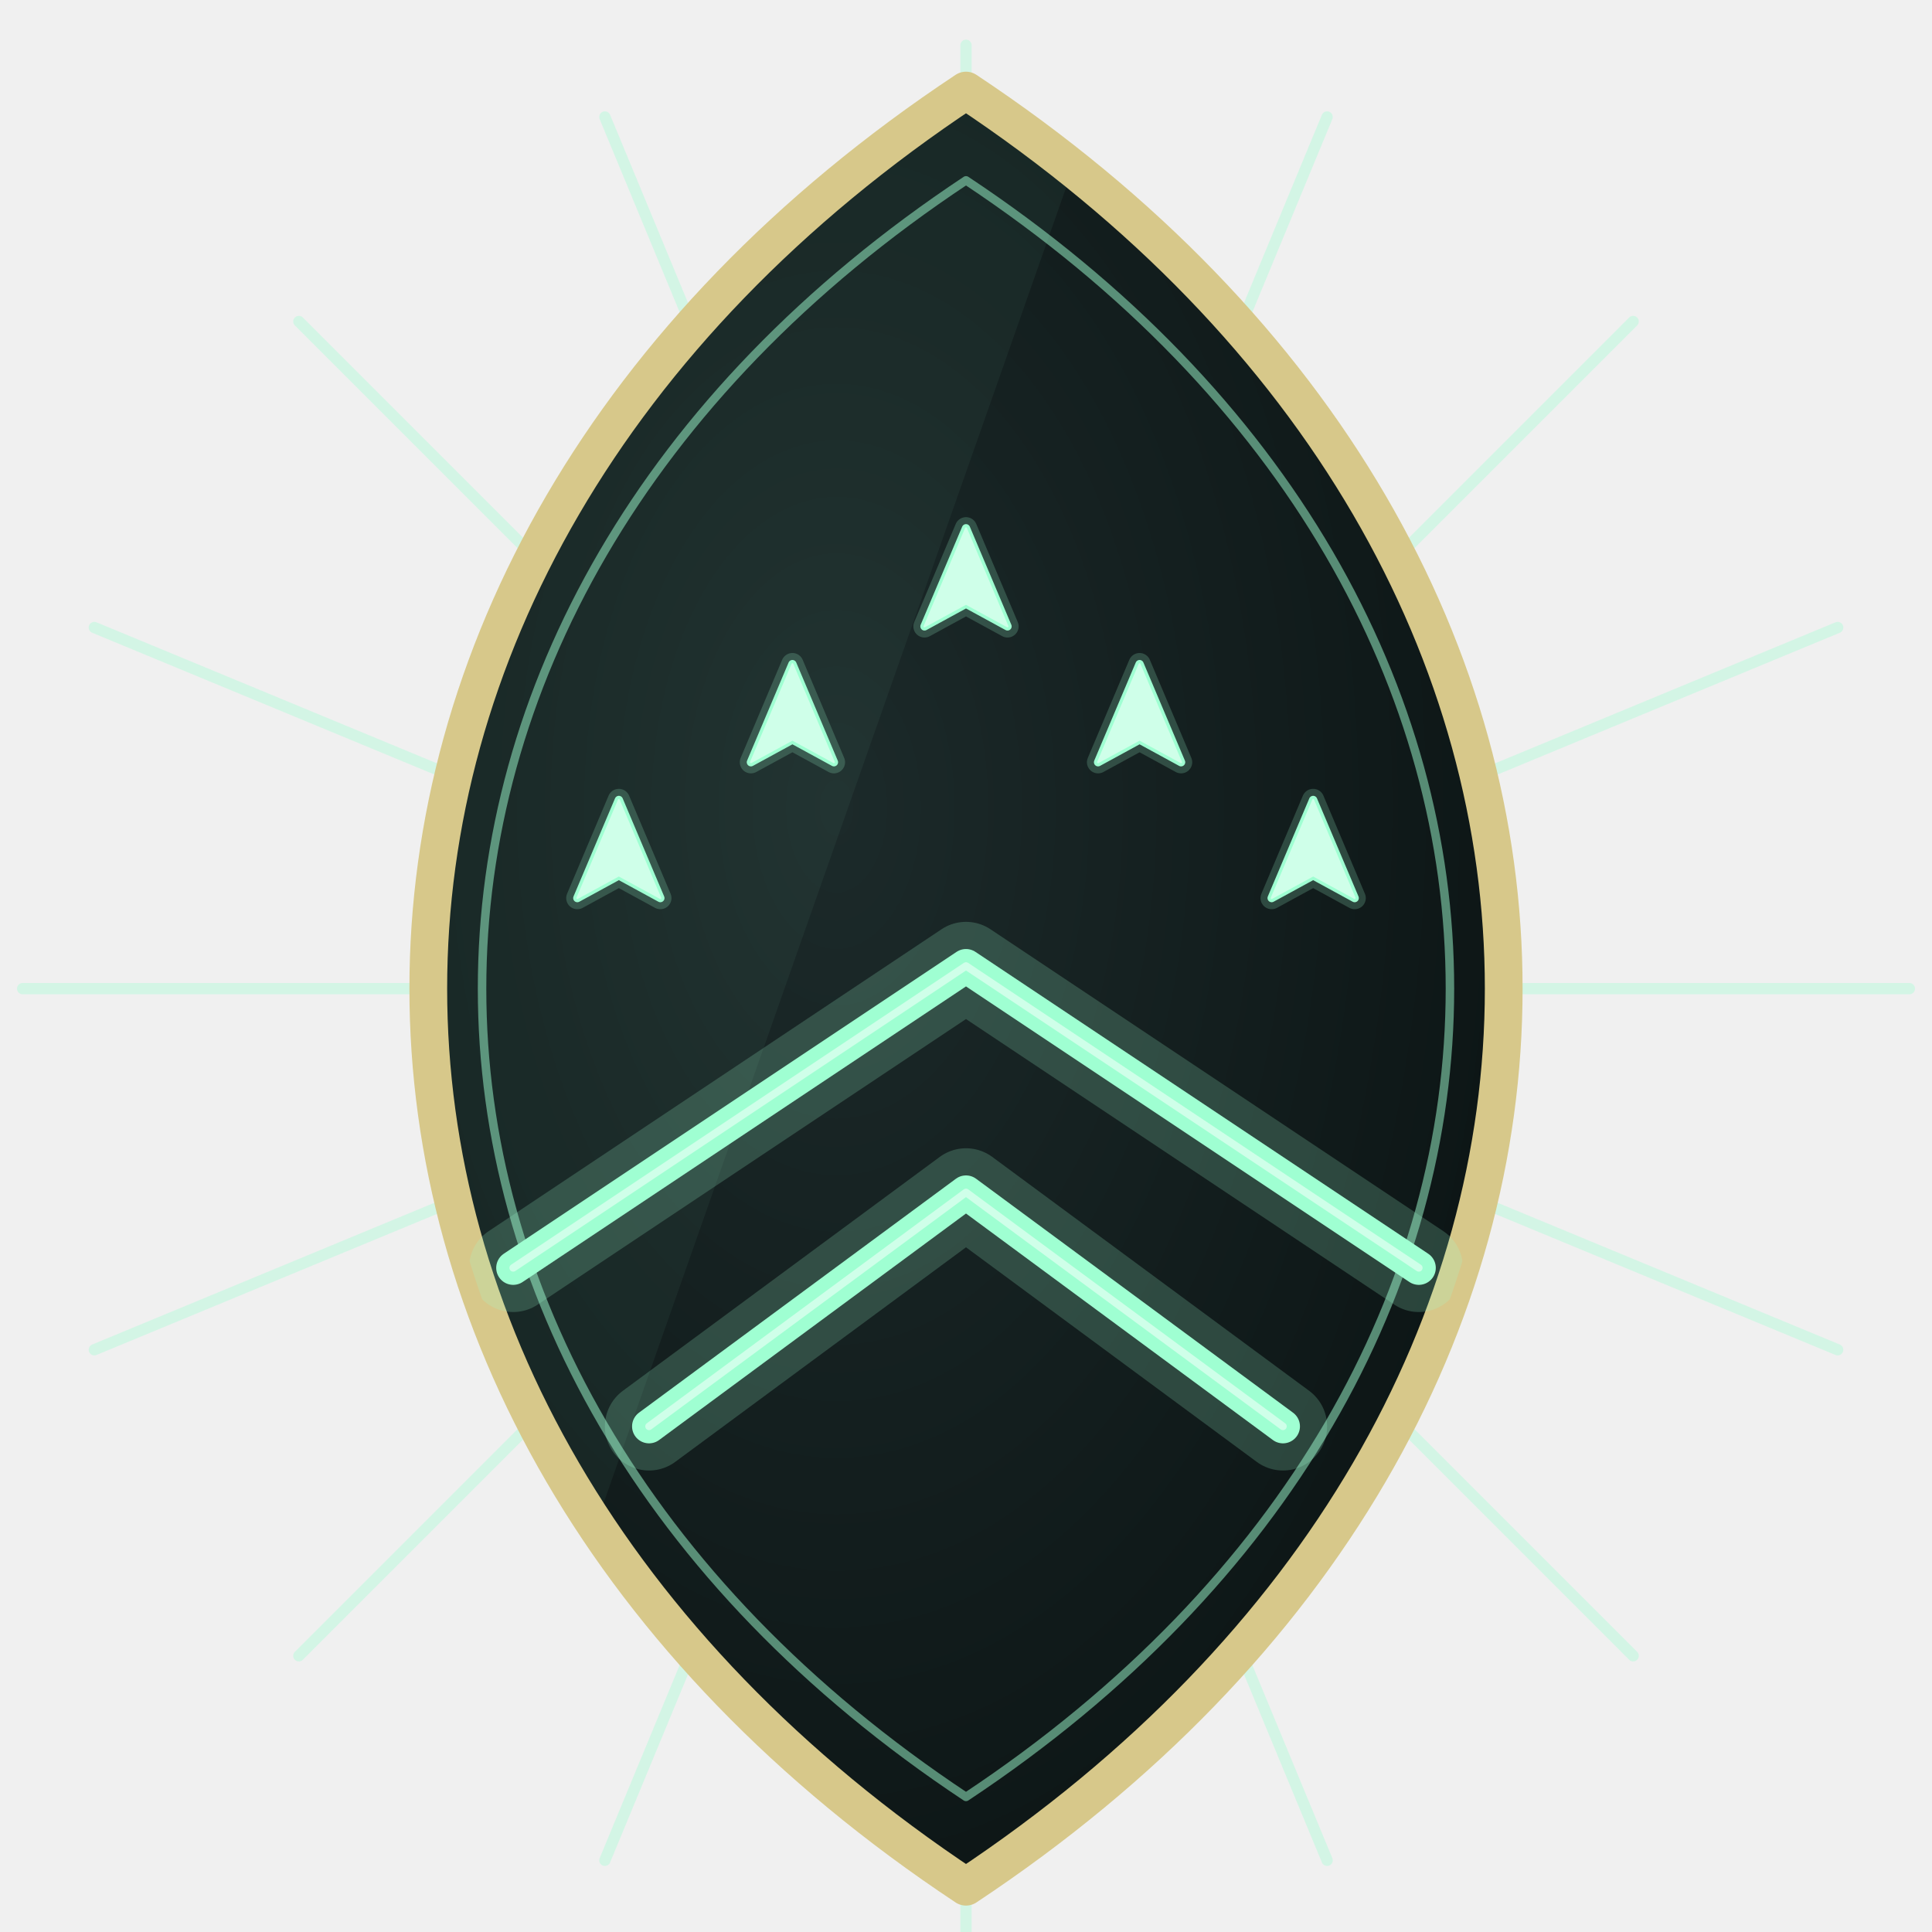
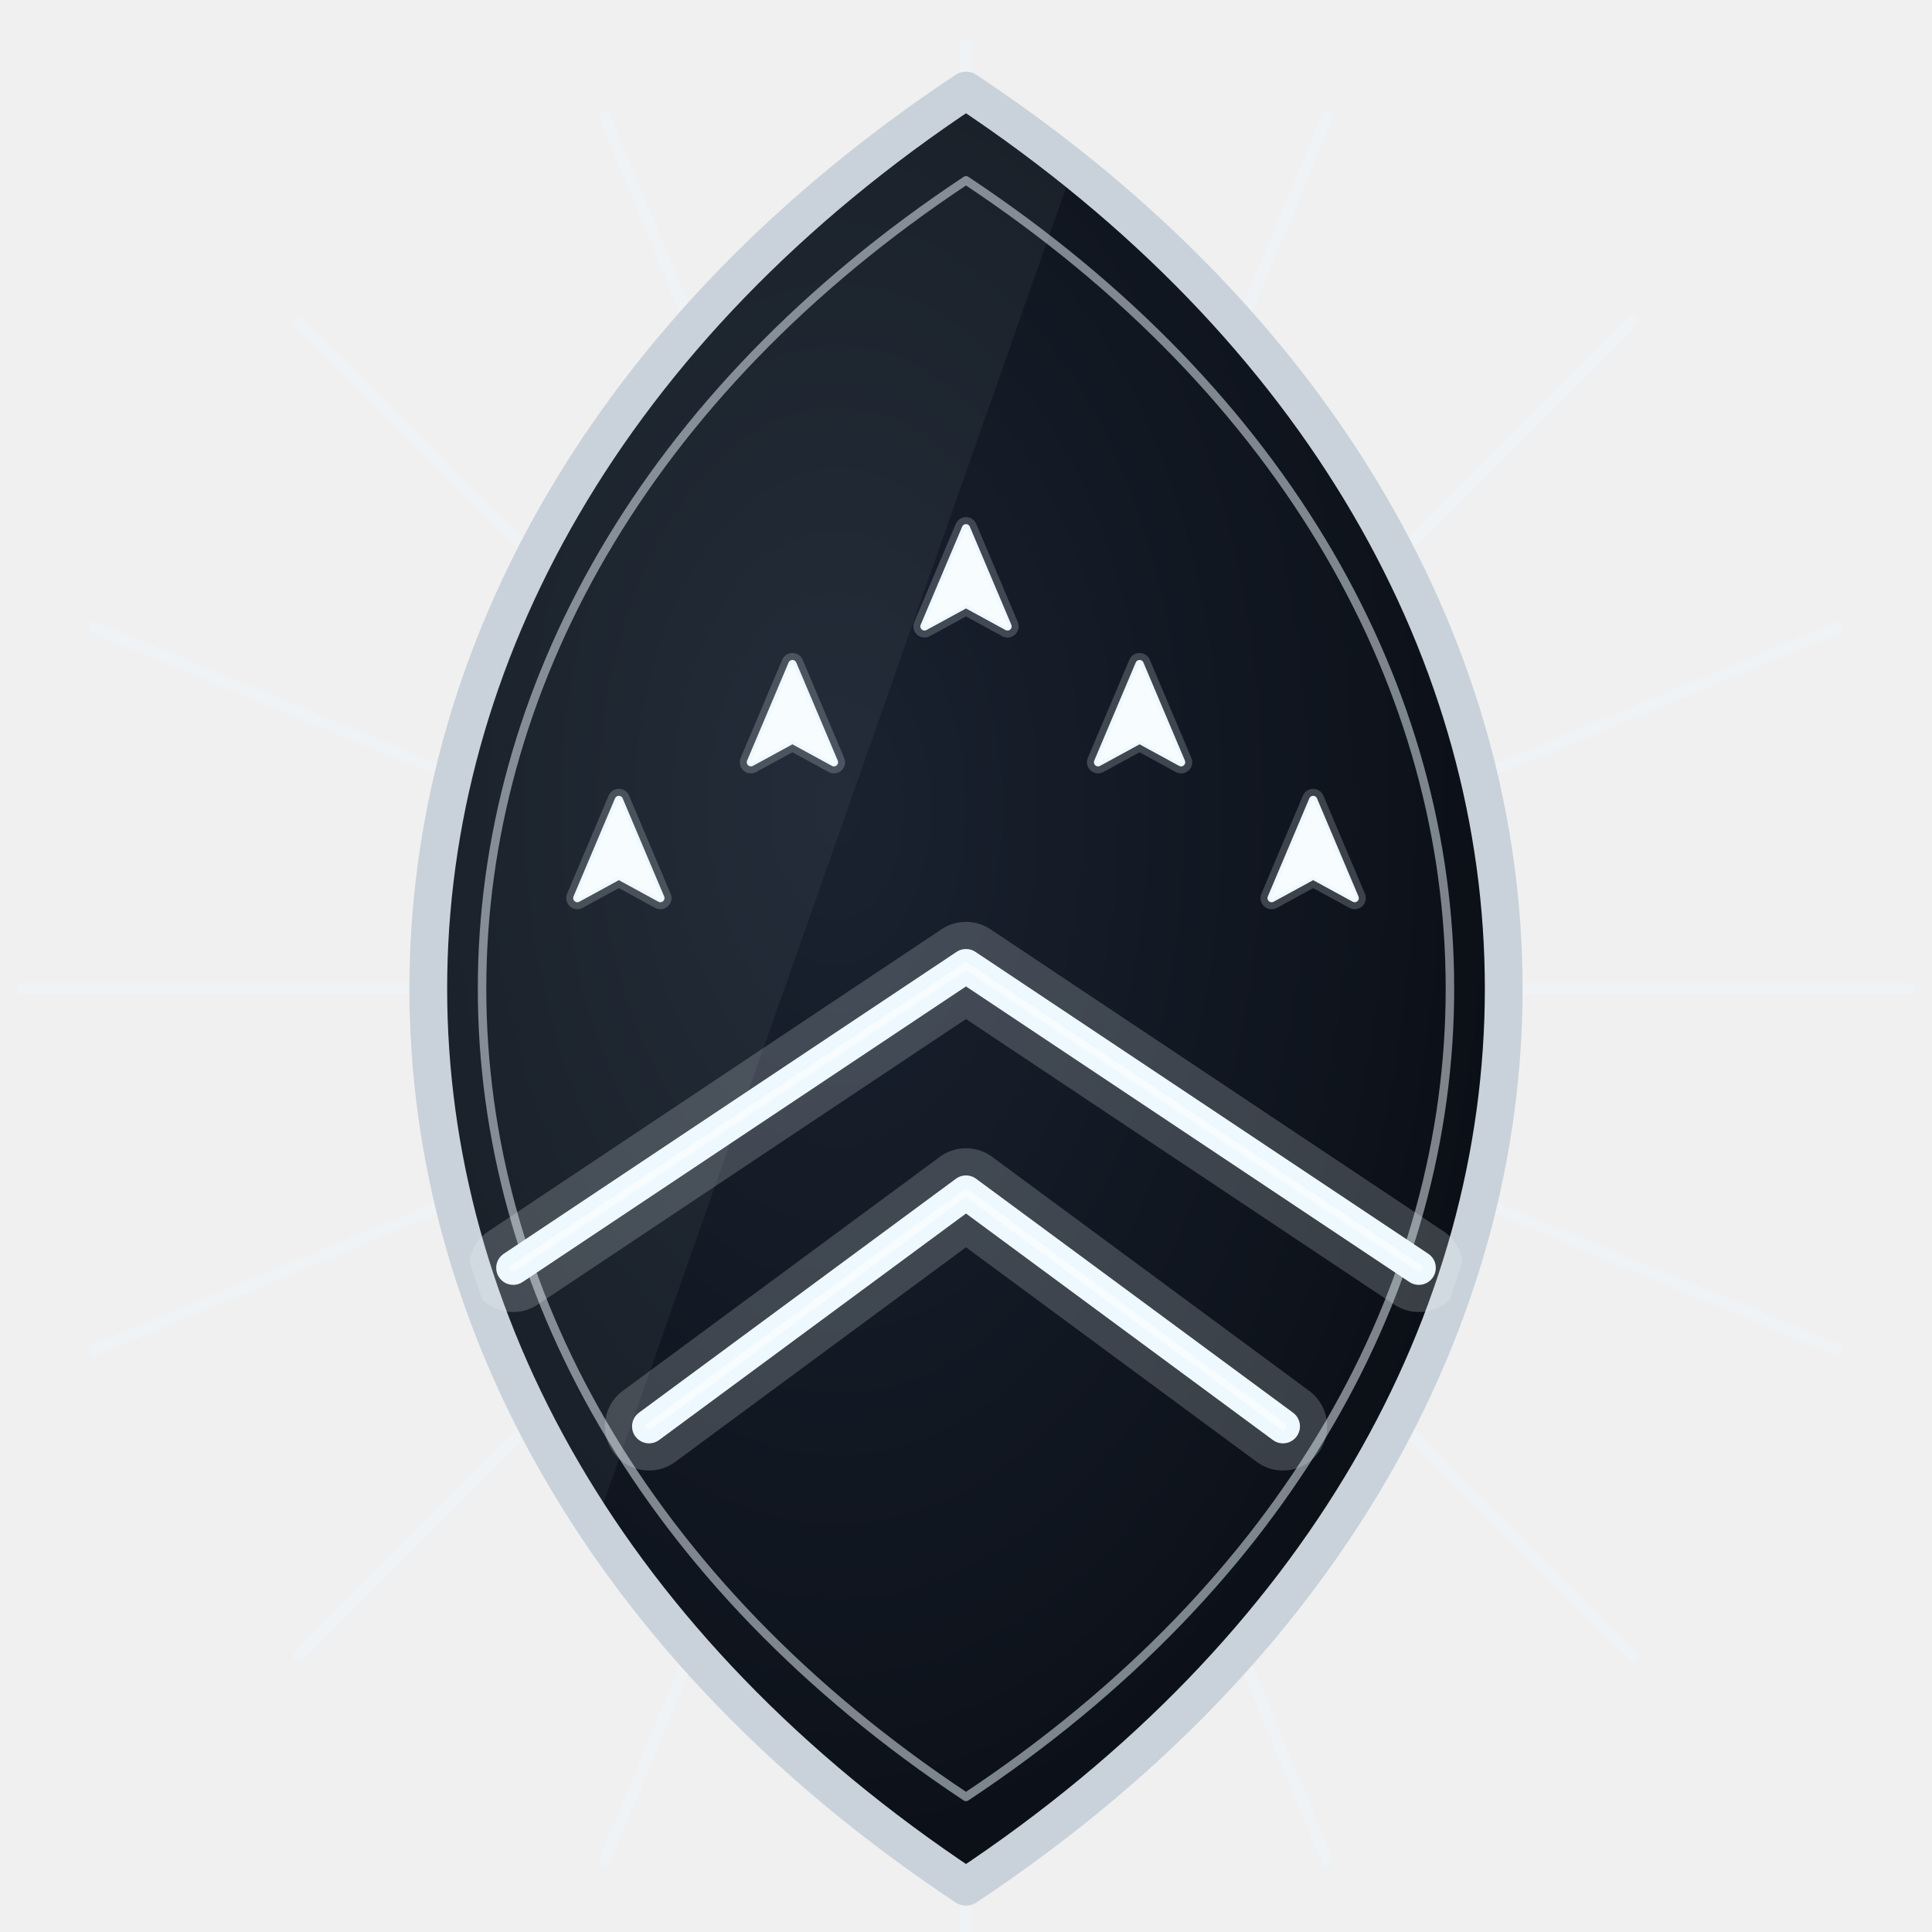
<svg xmlns="http://www.w3.org/2000/svg" width="512" height="512" viewBox="0 0 512 512">
  <defs>
    <radialGradient id="g" cx="0.38" cy="0.4" r="0.75">
-       <stop offset="0" stop-color="#1c2a2a" />
-       <stop offset="1" stop-color="#0a1212" />
+       <stop offset="0" stop-color="#1a2230" />
+       <stop offset="1" stop-color="#080c12" />
    </radialGradient>
    <clipPath id="k">
      <path d="M256 24 C446 150 446 374 256 500 C66 374 66 150 256 24 Z" />
    </clipPath>
  </defs>
-   <path d="M256 262 L256 12" stroke="#9fffd2" stroke-width="3" opacity="0.35" stroke-linecap="round" />
-   <path d="M256 262 L351.7 31" stroke="#9fffd2" stroke-width="3" opacity="0.35" stroke-linecap="round" />
-   <path d="M256 262 L432.8 85.2" stroke="#9fffd2" stroke-width="3" opacity="0.35" stroke-linecap="round" />
-   <path d="M256 262 L487 166.3" stroke="#9fffd2" stroke-width="3" opacity="0.35" stroke-linecap="round" />
-   <path d="M256 262 L506 262" stroke="#9fffd2" stroke-width="3" opacity="0.35" stroke-linecap="round" />
-   <path d="M256 262 L487 357.7" stroke="#9fffd2" stroke-width="3" opacity="0.35" stroke-linecap="round" />
-   <path d="M256 262 L432.8 438.8" stroke="#9fffd2" stroke-width="3" opacity="0.35" stroke-linecap="round" />
-   <path d="M256 262 L351.7 493" stroke="#9fffd2" stroke-width="3" opacity="0.35" stroke-linecap="round" />
-   <path d="M256 262 L256 512" stroke="#9fffd2" stroke-width="3" opacity="0.35" stroke-linecap="round" />
-   <path d="M256 262 L160.3 493" stroke="#9fffd2" stroke-width="3" opacity="0.35" stroke-linecap="round" />
-   <path d="M256 262 L79.2 438.8" stroke="#9fffd2" stroke-width="3" opacity="0.35" stroke-linecap="round" />
-   <path d="M256 262 L25 357.7" stroke="#9fffd2" stroke-width="3" opacity="0.35" stroke-linecap="round" />
-   <path d="M256 262 L6 262" stroke="#9fffd2" stroke-width="3" opacity="0.35" stroke-linecap="round" />
-   <path d="M256 262 L25 166.3" stroke="#9fffd2" stroke-width="3" opacity="0.35" stroke-linecap="round" />
-   <path d="M256 262 L79.2 85.2" stroke="#9fffd2" stroke-width="3" opacity="0.35" stroke-linecap="round" />
-   <path d="M256 262 L160.3 31" stroke="#9fffd2" stroke-width="3" opacity="0.35" stroke-linecap="round" />
+   <path d="M256 262 L256 12" stroke="#eef8ff" stroke-width="3" opacity="0.35" stroke-linecap="round" />
+   <path d="M256 262 L351.7 31" stroke="#eef8ff" stroke-width="3" opacity="0.35" stroke-linecap="round" />
+   <path d="M256 262 L432.8 85.2" stroke="#eef8ff" stroke-width="3" opacity="0.35" stroke-linecap="round" />
+   <path d="M256 262 L487 166.3" stroke="#eef8ff" stroke-width="3" opacity="0.35" stroke-linecap="round" />
+   <path d="M256 262 L506 262" stroke="#eef8ff" stroke-width="3" opacity="0.35" stroke-linecap="round" />
+   <path d="M256 262 L487 357.7" stroke="#eef8ff" stroke-width="3" opacity="0.35" stroke-linecap="round" />
+   <path d="M256 262 L432.8 438.8" stroke="#eef8ff" stroke-width="3" opacity="0.35" stroke-linecap="round" />
+   <path d="M256 262 L351.7 493" stroke="#eef8ff" stroke-width="3" opacity="0.35" stroke-linecap="round" />
+   <path d="M256 262 L256 512" stroke="#eef8ff" stroke-width="3" opacity="0.35" stroke-linecap="round" />
+   <path d="M256 262 L160.3 493" stroke="#eef8ff" stroke-width="3" opacity="0.35" stroke-linecap="round" />
+   <path d="M256 262 L79.2 438.8" stroke="#eef8ff" stroke-width="3" opacity="0.35" stroke-linecap="round" />
+   <path d="M256 262 L25 357.7" stroke="#eef8ff" stroke-width="3" opacity="0.35" stroke-linecap="round" />
+   <path d="M256 262 L6 262" stroke="#eef8ff" stroke-width="3" opacity="0.35" stroke-linecap="round" />
+   <path d="M256 262 L25 166.3" stroke="#eef8ff" stroke-width="3" opacity="0.35" stroke-linecap="round" />
+   <path d="M256 262 L79.2 85.2" stroke="#eef8ff" stroke-width="3" opacity="0.35" stroke-linecap="round" />
+   <path d="M256 262 L160.3 31" stroke="#eef8ff" stroke-width="3" opacity="0.35" stroke-linecap="round" />
  <path d="M256 24 C446 150 446 374 256 500 C66 374 66 150 256 24 Z" fill="url(#g)" />
  <g clip-path="url(#k)">
-     <path d="M0 0 L300 0 L120 512 L0 512 Z" fill="#9fffd2" opacity="0.05" />
+     <path d="M0 0 L300 0 L120 512 L0 512 Z" fill="#eef8ff" opacity="0.05" />
  </g>
-   <path d="M256 24 C446 150 446 374 256 500 C66 374 66 150 256 24 Z" fill="none" stroke="#d7c88a" stroke-width="10" stroke-linejoin="round" />
-   <path d="M256 24 C446 150 446 374 256 500 C66 374 66 150 256 24 Z" fill="none" stroke="#9fffd2" stroke-width="2.5" opacity="0.5" transform="translate(256 262) scale(0.9) translate(-256 -262)" stroke-linejoin="round" />
+   <path d="M256 24 C446 150 446 374 256 500 C66 374 66 150 256 24 Z" fill="none" stroke="#c9d2da" stroke-width="10" stroke-linejoin="round" />
+   <path d="M256 24 C446 150 446 374 256 500 C66 374 66 150 256 24 Z" fill="none" stroke="#eef8ff" stroke-width="2.5" opacity="0.5" transform="translate(256 262) scale(0.9) translate(-256 -262)" stroke-linejoin="round" />
  <g clip-path="url(#k)">
-     <path d="M136 336 L256 256 L376 336" stroke="#9fffd2" stroke-width="23.4" stroke-linecap="round" stroke-linejoin="round" fill="none" opacity="0.2" />
-     <path d="M172 378 L256 316 L340 378" stroke="#9fffd2" stroke-width="23.4" stroke-linecap="round" stroke-linejoin="round" fill="none" opacity="0.2" />
-     <path d="M256 140 L267 166 L256 160 L245 166 Z" fill="#9fffd2" opacity="0.2" stroke="#9fffd2" stroke-width="5.9" stroke-linejoin="round" />
-     <path d="M210 176 L221 202 L210 196 L199 202 Z" fill="#9fffd2" opacity="0.2" stroke="#9fffd2" stroke-width="5.9" stroke-linejoin="round" />
-     <path d="M302 176 L313 202 L302 196 L291 202 Z" fill="#9fffd2" opacity="0.2" stroke="#9fffd2" stroke-width="5.9" stroke-linejoin="round" />
-     <path d="M164 212 L175 238 L164 232 L153 238 Z" fill="#9fffd2" opacity="0.2" stroke="#9fffd2" stroke-width="5.9" stroke-linejoin="round" />
-     <path d="M348 212 L359 238 L348 232 L337 238 Z" fill="#9fffd2" opacity="0.2" stroke="#9fffd2" stroke-width="5.9" stroke-linejoin="round" />
-     <path d="M136 336 L256 256 L376 336" stroke="#9fffd2" stroke-width="9" stroke-linecap="round" stroke-linejoin="round" fill="none" />
-     <path d="M172 378 L256 316 L340 378" stroke="#9fffd2" stroke-width="9" stroke-linecap="round" stroke-linejoin="round" fill="none" />
-     <path d="M256 140 L267 166 L256 160 L245 166 Z" fill="#9fffd2" stroke="#9fffd2" stroke-width="2.2" stroke-linejoin="round" />
-     <path d="M210 176 L221 202 L210 196 L199 202 Z" fill="#9fffd2" stroke="#9fffd2" stroke-width="2.2" stroke-linejoin="round" />
-     <path d="M302 176 L313 202 L302 196 L291 202 Z" fill="#9fffd2" stroke="#9fffd2" stroke-width="2.2" stroke-linejoin="round" />
-     <path d="M164 212 L175 238 L164 232 L153 238 Z" fill="#9fffd2" stroke="#9fffd2" stroke-width="2.2" stroke-linejoin="round" />
-     <path d="M348 212 L359 238 L348 232 L337 238 Z" fill="#9fffd2" stroke="#9fffd2" stroke-width="2.2" stroke-linejoin="round" />
+     <path d="M136 336 L256 256 L376 336" stroke="#eef8ff" stroke-width="23.4" stroke-linecap="round" stroke-linejoin="round" fill="none" opacity="0.2" />
+     <path d="M172 378 L256 316 L340 378" stroke="#eef8ff" stroke-width="23.4" stroke-linecap="round" stroke-linejoin="round" fill="none" opacity="0.2" />
+     <path d="M256 140 L267 166 L256 160 L245 166 Z" fill="#eef8ff" opacity="0.2" stroke="#eef8ff" stroke-width="5.9" stroke-linejoin="round" />
+     <path d="M210 176 L221 202 L210 196 L199 202 Z" fill="#eef8ff" opacity="0.2" stroke="#eef8ff" stroke-width="5.9" stroke-linejoin="round" />
+     <path d="M302 176 L313 202 L302 196 L291 202 Z" fill="#eef8ff" opacity="0.2" stroke="#eef8ff" stroke-width="5.9" stroke-linejoin="round" />
+     <path d="M164 212 L175 238 L164 232 L153 238 Z" fill="#eef8ff" opacity="0.2" stroke="#eef8ff" stroke-width="5.9" stroke-linejoin="round" />
+     <path d="M348 212 L359 238 L348 232 L337 238 Z" fill="#eef8ff" opacity="0.2" stroke="#eef8ff" stroke-width="5.9" stroke-linejoin="round" />
+     <path d="M136 336 L256 256 L376 336" stroke="#eef8ff" stroke-width="9" stroke-linecap="round" stroke-linejoin="round" fill="none" />
+     <path d="M172 378 L256 316 L340 378" stroke="#eef8ff" stroke-width="9" stroke-linecap="round" stroke-linejoin="round" fill="none" />
+     <path d="M256 140 L267 166 L256 160 L245 166 Z" fill="#eef8ff" stroke="#eef8ff" stroke-width="2.2" stroke-linejoin="round" />
+     <path d="M210 176 L221 202 L210 196 L199 202 Z" fill="#eef8ff" stroke="#eef8ff" stroke-width="2.2" stroke-linejoin="round" />
+     <path d="M302 176 L313 202 L302 196 L291 202 Z" fill="#eef8ff" stroke="#eef8ff" stroke-width="2.2" stroke-linejoin="round" />
+     <path d="M164 212 L175 238 L164 232 L153 238 Z" fill="#eef8ff" stroke="#eef8ff" stroke-width="2.2" stroke-linejoin="round" />
+     <path d="M348 212 L359 238 L348 232 L337 238 Z" fill="#eef8ff" stroke="#eef8ff" stroke-width="2.2" stroke-linejoin="round" />
    <path d="M136 336 L256 256 L376 336" stroke="#ffffff" stroke-width="2" stroke-linecap="round" stroke-linejoin="round" fill="none" opacity="0.5" />
    <path d="M172 378 L256 316 L340 378" stroke="#ffffff" stroke-width="2" stroke-linecap="round" stroke-linejoin="round" fill="none" opacity="0.5" />
    <path d="M256 140 L267 166 L256 160 L245 166 Z" fill="#ffffff" opacity="0.5" stroke="#ffffff" stroke-width="0.5" stroke-linejoin="round" />
    <path d="M210 176 L221 202 L210 196 L199 202 Z" fill="#ffffff" opacity="0.5" stroke="#ffffff" stroke-width="0.5" stroke-linejoin="round" />
    <path d="M302 176 L313 202 L302 196 L291 202 Z" fill="#ffffff" opacity="0.5" stroke="#ffffff" stroke-width="0.5" stroke-linejoin="round" />
    <path d="M164 212 L175 238 L164 232 L153 238 Z" fill="#ffffff" opacity="0.5" stroke="#ffffff" stroke-width="0.5" stroke-linejoin="round" />
    <path d="M348 212 L359 238 L348 232 L337 238 Z" fill="#ffffff" opacity="0.5" stroke="#ffffff" stroke-width="0.5" stroke-linejoin="round" />
  </g>
</svg>
